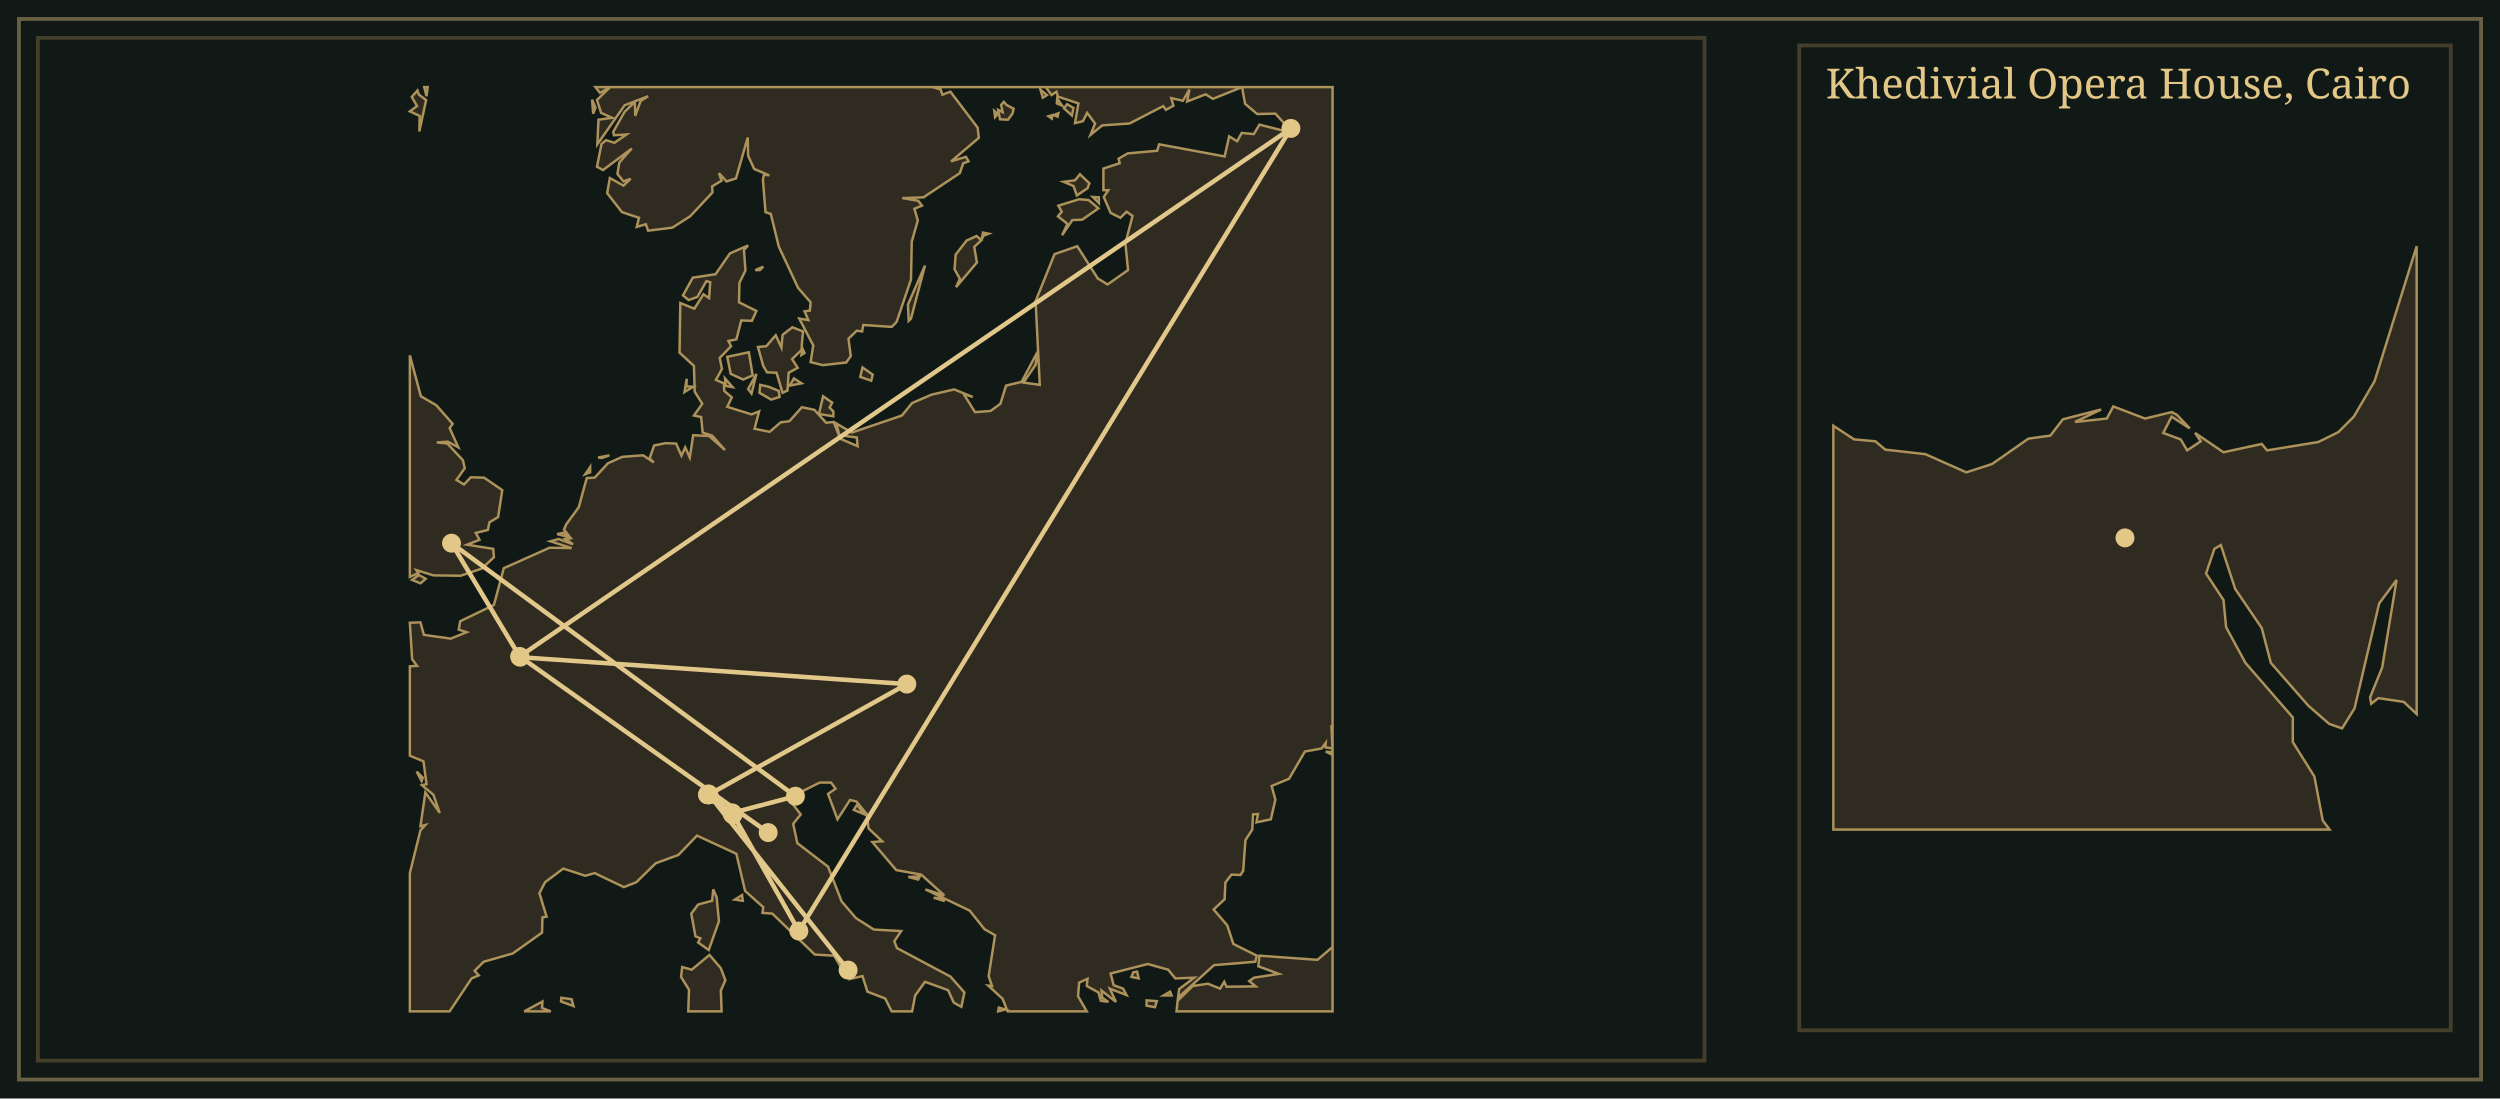
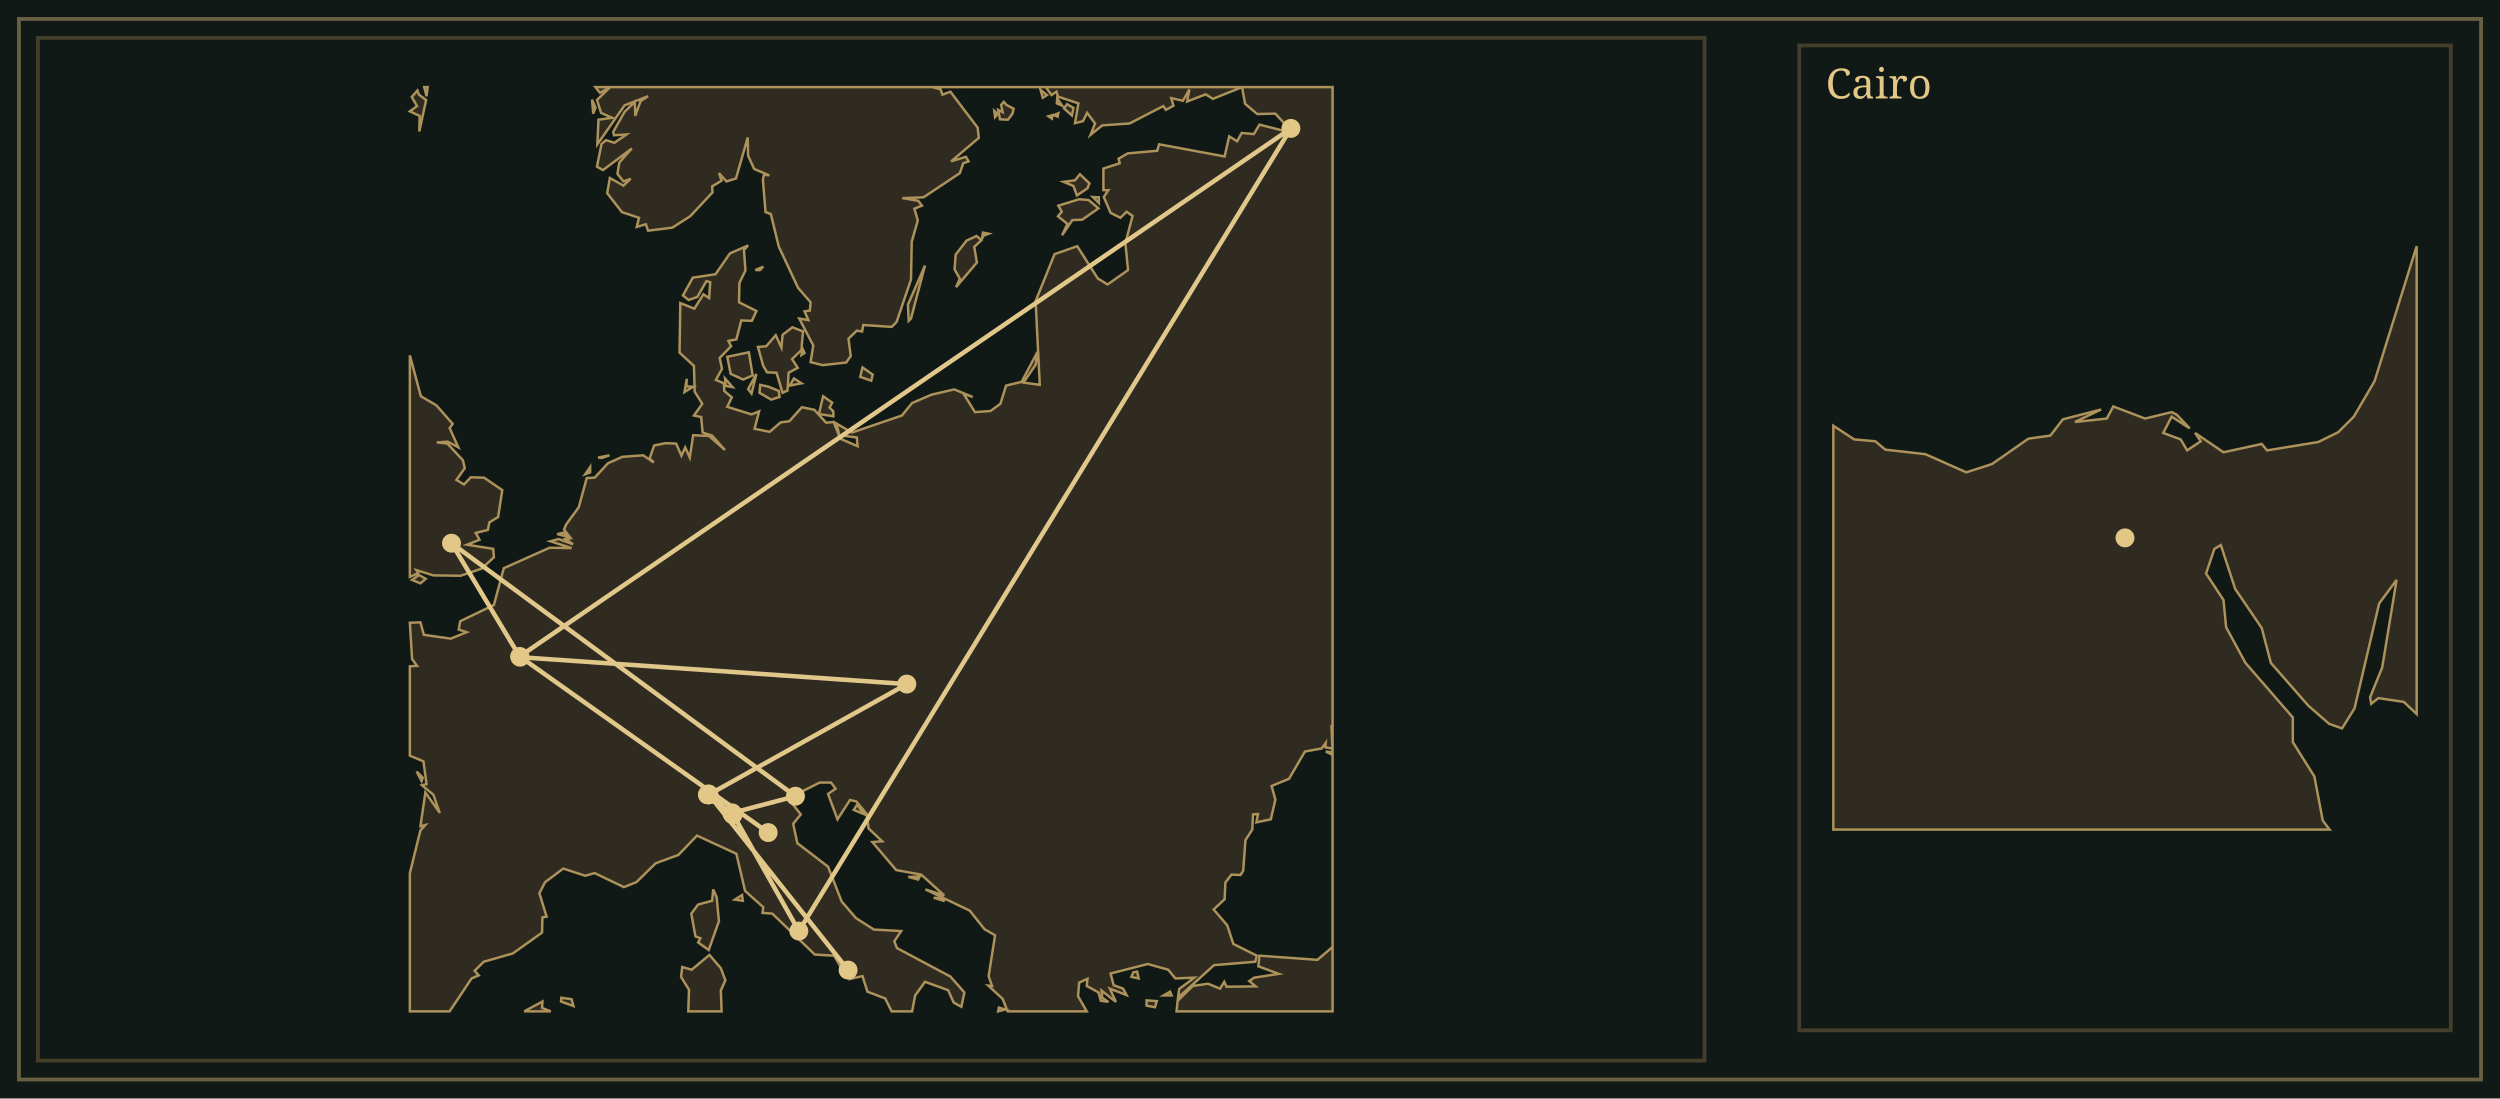
<svg xmlns="http://www.w3.org/2000/svg" viewBox="0 0 660 290" role="img" aria-label="Places in the life of Giuseppe Verdi">
  <rect width="660" height="290" fill="#111916" />
  <rect x="10" y="10" width="440" height="270" fill="#111916" stroke="#a88b5355" />
  <path d="M284.9,52.6L287.4,52.8L290,55L285.7,58L283.1,58.1L280.4,62.1L281.8,59.1L279.3,57.1L280.3,55.9L279.4,54.3L284.9,52.6ZM259.1,63.4L257.2,65.2L257.9,69.3L252.4,75.8L253.4,73.6L252,71.1L252.3,67.2L255.2,63.5L257.8,62.3L259.1,63.4ZM211.7,90.7L211.6,92.4L209.1,94.8L210.6,97.1L208.2,98.4L207.9,103.1L206.6,103.7L205,98.4L202.5,98.3L201.5,96.6L200.1,91.6L202.3,91.4L204.8,88.5L206.3,91.8L206.6,88.4L209.2,86.4L212,87.5L211.7,90.7ZM197.7,93L198.7,99.1L196.2,100.2L192.9,98.7L192,94.2L197.7,93ZM143.1,266.1L145.4,267L138.4,267L143.2,264.4L143.1,266.1ZM190.3,255.6L191.5,258.8L190.3,261.5L190.5,267L181.7,267L181.9,261.3L179.8,257.9L180.1,255.3L182.6,256L187.3,252.1L190.3,255.6ZM189.2,236.9L189.8,243.2L187.1,250.8L184.3,248.8L184.9,247.7L183.6,247.2L182.5,241.2L184.3,238.8L188,237.8L188.3,234.8L189.2,236.9ZM108.2,93.8L111.1,104.6L115.2,107L119.5,111.9L118.7,113L121,118.1L118.2,116.6L115.3,116.8L118.1,117.1L122.2,121.5L122.7,123.6L120.5,126.7L122.5,127.9L124.3,126L127.8,126.1L132.6,129.4L131.5,136.5L129.2,137.9L128.8,139.9L125.6,140.7L126.6,142.5L123.3,143.8L130.2,144.9L130.4,147.1L127.2,150.1L121.6,152L114.4,151.9L109.9,150.5L110.4,151.3L108.2,152.3L108.2,93.8ZM158.9,120.9L157.9,120.8L160.9,120.2L158.9,120.9ZM242.4,232.2L239.8,231.5L242.8,231.4L242.4,232.2ZM287.1,49.7L284.3,51.6L283.4,49.1L280.8,48L283.8,47.6L285.1,46L287.6,48.4L287.1,49.7ZM290.1,53.6L288.5,52L290.1,52.1L290.1,53.6ZM305.4,264.3L304.9,265.9L302.7,265.5L302.7,264.1L305.4,264.3ZM300.6,258.3L298.7,257.9L299.2,256.7L300.2,256.5L300.6,258.3ZM309.3,262.8L307.2,262.8L308.9,261.8L309.3,262.8ZM112.6,25.4L112,23L112.9,23L112.6,25.4ZM110.6,25L112.5,26.4L110.7,34.7L110.8,30.6L108.2,29.4L110.1,28L108.7,25.6L110.2,23.9L110.6,25ZM280.4,27.9L279,27.3L279.1,26L280.4,27.9ZM263.4,30.1L262.7,30.9L262.5,29.3L263.4,30.1ZM265.7,27.7L267.6,28.7L267.3,30L266.1,31.6L264,31.5L263.5,29L264.7,29.6L264.3,27.7L265,26.9L265.7,27.7ZM259.7,62.2L259.2,63.1L259.5,61.4L261,61.7L259.7,62.2ZM240.5,84.1L239.9,84.7L239.7,80.4L244.2,70.1L240.5,84.1ZM230,100.5L227.1,99.5L227.7,97L230.4,98.9L230,100.5ZM220,108.6L220,109.9L216.2,109.3L217.3,104.6L219.7,106.3L219,107.6L220,108.6ZM211.6,101.2L208.5,101.8L209.6,99.9L211.6,101.2ZM212.4,93.2L211.6,93.7L211.9,92.1L212.4,93.2ZM202.9,102.1L205.6,103.2L205.8,104.8L203.6,105.5L200.5,103.7L200.7,101.6L202.9,102.1ZM193.4,102.2L191.6,101.9L191.4,99.9L193.4,102.2ZM198.4,103.9L197.5,102.7L199.7,98.7L198.4,103.9ZM200.6,71.3L199.4,71.3L201.5,70.4L200.6,71.3ZM180.7,103.5L181.3,100L181.2,102L183,102.1L180.7,103.5ZM111.6,205.3L111.3,206.2L110,203.7L111.6,205.3ZM112.4,152.8L111,154L108.8,153.1L110.6,151.8L112.4,152.8ZM155.8,124.7L154.5,125.2L155.8,123.3L155.8,124.7ZM195.9,236.3L196.1,237.8L194,237.5L195.9,236.3ZM151.4,265.6L148.1,264.4L148.2,263.4L150.9,263.8L151.4,265.6ZM228,214.9L225.4,213.8L226.3,212.4L228,214.9ZM248.4,237.2L249.4,237.9L246.5,237L248.4,237.2ZM263.5,267L263.7,266L265.4,266.5L263.5,267ZM148.9,140.6L149.8,141.7L147.1,141L148.9,140.6ZM281.7,27.5L283.4,28.5L283,30.5L280.9,28.6L281.7,27.5ZM276.4,25.1L275.3,25.8L274.7,23.7L276.4,25.1ZM279.2,30.8L278.2,30.4L279.4,29.9L279.2,30.8ZM277.7,31.3L276.8,30.7L277.8,30.4L277.7,31.3ZM157.2,28.4L156.6,30L156.3,26.3L157.2,28.4ZM251.1,42.6L255,41.4L255.7,42.6L254.3,43.1L253.4,45.7L243.8,52.1L238.2,52.3L242.4,53L243.4,54.3L241.4,55.1L242.3,58.2L240.7,63.8L240.5,73.8L236.7,85L235.4,86.3L227.9,85.8L227.6,87.5L226.2,87.3L224,89.4L224.6,94L223.4,95.7L217.2,96.4L214,95.6L214.7,91.2L211,84.1L213.4,84.5L212.4,82.2L213.8,82L214,79.8L210.7,76L205.6,65.1L203.5,56.5L202.1,56L201.4,47.4L201.7,46.1L203.1,46.3L199.1,44.6L197.5,41.1L197.4,36.3L194.3,47.1L191.8,47.9L189.8,45.7L190.5,47.7L188,49.2L188.1,50.8L182.2,57.1L177.5,60.1L171.1,60.9L170.5,59.2L168.1,59.9L168.7,57.5L164.2,56L160.3,51L161,47L164.6,49L166.5,47.2L164.6,47.9L163,45.9L163.5,42.9L166.8,39.2L159.2,44.9L157.6,44L158.8,38L160,37L162.2,37.7L165.4,35.5L162.1,35.7L161.9,34.8L164.9,29.5L167.6,26.9L167.7,30.6L169.1,26.7L171.1,25.4L164.9,27.8L157.7,38.1L158,31.6L161.6,31.1L158.7,29.8L157.6,26.4L161.1,23L158.4,24.5L157.2,23L351.8,23L351.8,267L310.6,267L310.9,264.2L314.9,260.3L318.9,259.7L322.1,261L323.2,259.2L323.8,260.5L331.5,260.4L329.8,259L331.1,258.1L337.6,257.1L332.2,255.1L332.5,252.3L347.8,253.4L351.8,250L351.8,199.3L350,198.4L351.8,198.6L351.5,191.4L351.8,197.6L349.9,197.3L350,196.1L348.9,197.6L344.5,198.4L340.3,205.6L335.7,207.5L336.7,211.1L335.5,216.3L331.7,217.1L332.1,214.9L330.8,215L330.6,219L328.8,221.8L328.2,229.9L327.5,231L325.1,230.9L323.5,233L323.3,237.4L320.4,240.1L324,244.3L325.6,249.2L331.8,252.3L331.4,253.9L320.5,254.8L311,263.4L311.3,261.1L315.3,258.1L310.3,258.3L308.4,256L303,254.5L293.2,257L294,260.1L296.5,261L297.4,262.7L293,261L294.6,264.5L290.8,261.5L291,263.4L292.6,264.5L290.6,264.2L290,262L286.9,260.3L287.1,258.4L284.9,259.4L284.6,263L286.9,267L266,267L264.7,263.7L260.9,260.2L261.9,260.3L261,257.7L262.7,246.9L259.9,245.3L256,240.4L244.3,234.8L249.3,236.4L243.2,230.9L236.6,229.7L230.3,222.3L232.9,222.1L229.3,218.7L228.8,214.9L226.1,211.6L224.4,211.2L221.1,216.3L218.6,209.6L220.6,208.2L219.4,206.6L216.4,206.6L209.6,210L209.2,212.2L211.4,215L209.4,217.5L210.5,222.6L218.6,228.8L222.2,238L226,242.4L230.7,245.4L237.9,245.8L236.1,248.5L236.8,250.3L250.9,257.8L254.6,262L253.8,265.8L251.8,264.7L250.3,261.4L244.2,259.2L241.6,262.8L240.8,267L235.4,267L233.7,263.6L229,261.8L227.7,257.7L224.6,258.4L225.5,257.2L222.7,256.5L220.2,252.3L215.1,252L203.9,241.2L201.3,241L201.5,239.5L196.7,235.2L194.4,225.4L184,220.6L179.1,225.7L173.1,227.9L168,232.9L164.7,234.2L157,230.5L154.5,231.2L148.7,229.3L143.9,232.9L142.4,235.8L144.3,242L143.2,242.2L143.1,246.2L135.4,251.7L127.7,253.9L125.3,256.3L126.4,257.5L124.5,258.3L118.7,267L108.2,267L108.2,230.5L111,219.2L112.3,217.8L111,218.1L112.3,209.2L116.1,214.6L114.4,209.8L111.4,207.3L112.6,207L111.8,201L108.2,199.5L108.2,175.9L110.1,175.8L108.8,174L108.2,164.4L111,164.3L111.9,167.6L119,168.6L123.2,166.9L121.1,166.2L121.5,164L130.4,159.7L133,150L145.1,144.6L150.9,144.7L145.3,142.9L147.5,142.3L151.3,143.7L149.3,142.3L150.7,142.1L148.9,139.8L149.5,138.4L152.8,133.9L154.9,126.2L157,126.1L160.5,122.3L164.3,120.6L169.8,120.2L172.6,122.1L171.5,121L172.7,117.6L175.7,117L178.5,117.1L179.9,120.3L180.9,118.1L182.1,120.8L183,114.9L187.2,115.1L191.4,118.8L188,115L185.5,114.2L185.1,110.1L183.2,109.7L185.4,106.6L183.4,103.4L183.2,96.6L179.4,93.1L179.6,80L183.3,81.5L185.7,77.7L187.2,78.7L187.5,74.5L186.5,74.2L184.1,78.4L181.8,79.2L180.3,78L182.9,73.3L188.9,72.4L192.7,66.9L197.5,64.8L196.4,66L196.8,71.4L195.2,74.7L195.1,79.8L199.7,82.1L198.5,84.7L195.7,84.6L194.4,89.6L192.3,90L193,91.4L190,94.5L190.6,97.4L189,100.3L191.1,101.2L191.2,103.2L193.2,104.9L192,107.4L198.4,109.4L200.4,108.6L199.2,113.2L203.2,114L206.1,111.5L208.4,111.2L211.7,107.5L215,108.2L218.1,111.6L220.1,111.4L221.8,115.8L226.4,117.8L226.2,115.5L221.6,114.9L220.8,111.8L224.9,114.2L238.1,109.7L240.8,106.4L245.9,104.2L251.9,102.8L256.8,104.8L254.4,104L257.4,108.8L261.5,108.5L264.1,106.6L265.6,101.8L269.7,100.8L273.9,92.9L273.4,96.3L270.2,101L274.5,101.6L273.4,79.5L278.4,67.1L284.4,65L289.8,73.5L292.4,75.1L297.8,71.3L297.1,64.2L299,57L297.4,55.9L295.8,57.5L293.2,56.2L291.4,52L292.6,50.2L291.3,50.2L291.3,44.5L295.6,43.1L295.3,41.9L297.7,40.5L305.5,39.8L306,38.1L323.3,41.3L324.5,36L326.6,37.3L327.8,35.1L331,35.4L332.5,32.9L339.6,34.7L339.9,33.5L336.7,30L331.9,30.1L328.7,27.4L327.9,23L320.2,26.1L318.3,24.9L313.4,26.8L314,23.6L312.3,26.6L309.2,25.9L309.8,27.9L307.8,29L307.1,28L298.2,32.6L291,33.1L287.9,35.6L289.1,32.6L287,29.8L285.9,32L283.8,32.5L284.7,27.3L279.3,25.5L278.9,24.2L277.6,25.1L276.1,23L246.2,23L248.3,23.6L248.8,25L250.9,24.2L258.1,33.7L258.4,36.4L251.1,42.6Z" fill="#302b20" stroke="#ad935b" stroke-width=".65" />
  <path d="M193.5,215.1L193.3,214.8M193.3,214.8L187.1,209.8M187.1,209.8L193.3,214.8M193.3,214.8L187.1,209.8M187.1,209.8L187.1,209.8M187.1,209.8L239.4,180.6M239.4,180.6L137.3,173.5M137.3,173.5L119.2,143.4M119.2,143.4L210,210.2M210,210.2L193.3,214.6M193.3,214.6L210.9,245.8M210.9,245.8L340.8,33.9M340.8,33.9L137.2,173.3M137.2,173.3L202.8,219.8M223.9,256.1L187.1,209.7M187.1,209.7L187.1,209.8M187.1,209.8L186.8,209.8M186.8,209.8L187,209.6M187,209.6L187.1,209.8M187.1,209.8L186.8,209.8" fill="none" stroke="#e1c78a" stroke-width="1.2" />
  <circle cx="193.5" cy="215.1" r="2.5" fill="#e3c786" />
  <circle cx="193.3" cy="214.8" r="2.5" fill="#e3c786" />
  <circle cx="187.1" cy="209.8" r="2.5" fill="#e3c786" />
  <circle cx="193.3" cy="214.8" r="2.5" fill="#e3c786" />
  <circle cx="187.1" cy="209.8" r="2.5" fill="#e3c786" />
  <circle cx="187.1" cy="209.8" r="2.5" fill="#e3c786" />
  <circle cx="239.4" cy="180.6" r="2.5" fill="#e3c786" />
  <circle cx="137.3" cy="173.5" r="2.5" fill="#e3c786" />
  <circle cx="119.2" cy="143.4" r="2.5" fill="#e3c786" />
  <circle cx="210" cy="210.2" r="2.5" fill="#e3c786" />
  <circle cx="193.3" cy="214.6" r="2.5" fill="#e3c786" />
  <circle cx="210.9" cy="245.8" r="2.5" fill="#e3c786" />
  <circle cx="340.8" cy="33.9" r="2.5" fill="#e3c786" />
  <circle cx="137.2" cy="173.3" r="2.5" fill="#e3c786" />
  <circle cx="202.8" cy="219.8" r="2.5" fill="#e3c786" />
  <circle cx="223.9" cy="256.1" r="2.5" fill="#e3c786" />
  <circle cx="187.1" cy="209.7" r="2.5" fill="#e3c786" />
  <circle cx="187.1" cy="209.8" r="2.5" fill="#e3c786" />
  <circle cx="186.8" cy="209.8" r="2.5" fill="#e3c786" />
  <circle cx="187" cy="209.6" r="2.5" fill="#e3c786" />
  <circle cx="187.1" cy="209.8" r="2.5" fill="#e3c786" />
  <circle cx="186.8" cy="209.8" r="2.5" fill="#e3c786" />
  <text x="193.3" y="214.8" text-anchor="middle" dominant-baseline="central" fill="#f1e4c8" stroke="#111916" stroke-width="4" paint-order="stroke" font-family="Georgia,serif" font-size="10" />
  <text x="187.1" y="209.8" text-anchor="middle" dominant-baseline="central" fill="#f1e4c8" stroke="#111916" stroke-width="4" paint-order="stroke" font-family="Georgia,serif" font-size="10" />
  <text x="239.4" y="180.6" text-anchor="middle" dominant-baseline="central" fill="#f1e4c8" stroke="#111916" stroke-width="4" paint-order="stroke" font-family="Georgia,serif" font-size="10" />
  <text x="137.3" y="173.5" text-anchor="middle" dominant-baseline="central" fill="#f1e4c8" stroke="#111916" stroke-width="4" paint-order="stroke" font-family="Georgia,serif" font-size="10" />
  <text x="119.2" y="143.4" text-anchor="middle" dominant-baseline="central" fill="#f1e4c8" stroke="#111916" stroke-width="4" paint-order="stroke" font-family="Georgia,serif" font-size="10" />
  <text x="210" y="210.1" text-anchor="middle" dominant-baseline="central" fill="#f1e4c8" stroke="#111916" stroke-width="4" paint-order="stroke" font-family="Georgia,serif" font-size="10" />
  <text x="211.1" y="245.9" text-anchor="middle" dominant-baseline="central" fill="#f1e4c8" stroke="#111916" stroke-width="4" paint-order="stroke" font-family="Georgia,serif" font-size="10" />
-   <text x="340.9" y="33.8" text-anchor="middle" dominant-baseline="central" fill="#f1e4c8" stroke="#111916" stroke-width="4" paint-order="stroke" font-family="Georgia,serif" font-size="10" />
+   <text x="341.1" y="33.8" text-anchor="middle" dominant-baseline="central" fill="#f1e4c8" stroke="#111916" stroke-width="4" paint-order="stroke" font-family="Georgia,serif" font-size="10" />
  <text x="202.7" y="219.8" text-anchor="middle" dominant-baseline="central" fill="#f1e4c8" stroke="#111916" stroke-width="4" paint-order="stroke" font-family="Georgia,serif" font-size="10" />
  <text x="223.9" y="256.1" text-anchor="middle" dominant-baseline="central" fill="#f1e4c8" stroke="#111916" stroke-width="4" paint-order="stroke" font-family="Georgia,serif" font-size="10" />
  <rect x="475" y="12" width="172" height="260" fill="#111916" stroke="#a88b5355" />
  <path d="M638,65L638,188.5L634.6,185.3L627.9,184.3L626,185.8L625.7,184.1L628.9,176.2L632.7,153.1L628.1,159.3L621.6,187L618.3,192.3L614.9,191.1L609.4,186.3L599.5,175L597.1,165.8L590.1,155.5L586.3,143.9L584.6,144.9L582.4,151.4L587,158.4L587.7,165.6L592.8,175L605.3,189.4L605.3,195.9L611,205L613.2,216.6L615,219L484,219L484,112.4L489.5,116L495.1,116.5L497.7,118.7L508.3,119.9L519.1,124.7L525.9,122.5L535.5,115.8L541.3,115L544.6,110.7L554.7,108.1L547.8,111.4L556.2,110.5L557.9,107.3L566.3,110.5L573.3,108.8L574.7,109.5L578.1,113.1L573.3,110L571.1,114.3L575.7,116L577.4,118.9L581,116.5L579.5,114.3L587,119.4L597.1,117.2L598.5,118.9L612,116.7L617.3,114.1L621.4,110L626.9,100.6L638,65Z" fill="#302b20" stroke="#ad935b" stroke-width=".65" />
  <path d="" fill="none" stroke="#e1c78a" stroke-width="1.2" />
  <circle cx="561" cy="142" r="2.5" fill="#e3c786" />
-   <text x="561" y="142" text-anchor="middle" dominant-baseline="central" fill="#f1e4c8" stroke="#111916" stroke-width="4" paint-order="stroke" font-family="Georgia,serif" font-size="10" />
-   <text x="482" y="26" fill="#e3c786" font-family="Georgia,serif" font-size="11">Khedivial Opera House, Cairo</text>
+   <text x="560.8" y="142.2" text-anchor="middle" dominant-baseline="central" fill="#f1e4c8" stroke="#111916" stroke-width="4" paint-order="stroke" font-family="Georgia,serif" font-size="10" />
+   <text x="482" y="26" fill="#e3c786" font-family="Georgia,serif" font-size="11">Cairo</text>
  <rect x="5" y="5" width="650" height="280" fill="none" stroke="#c3a970" stroke-opacity=".5" />
</svg>
